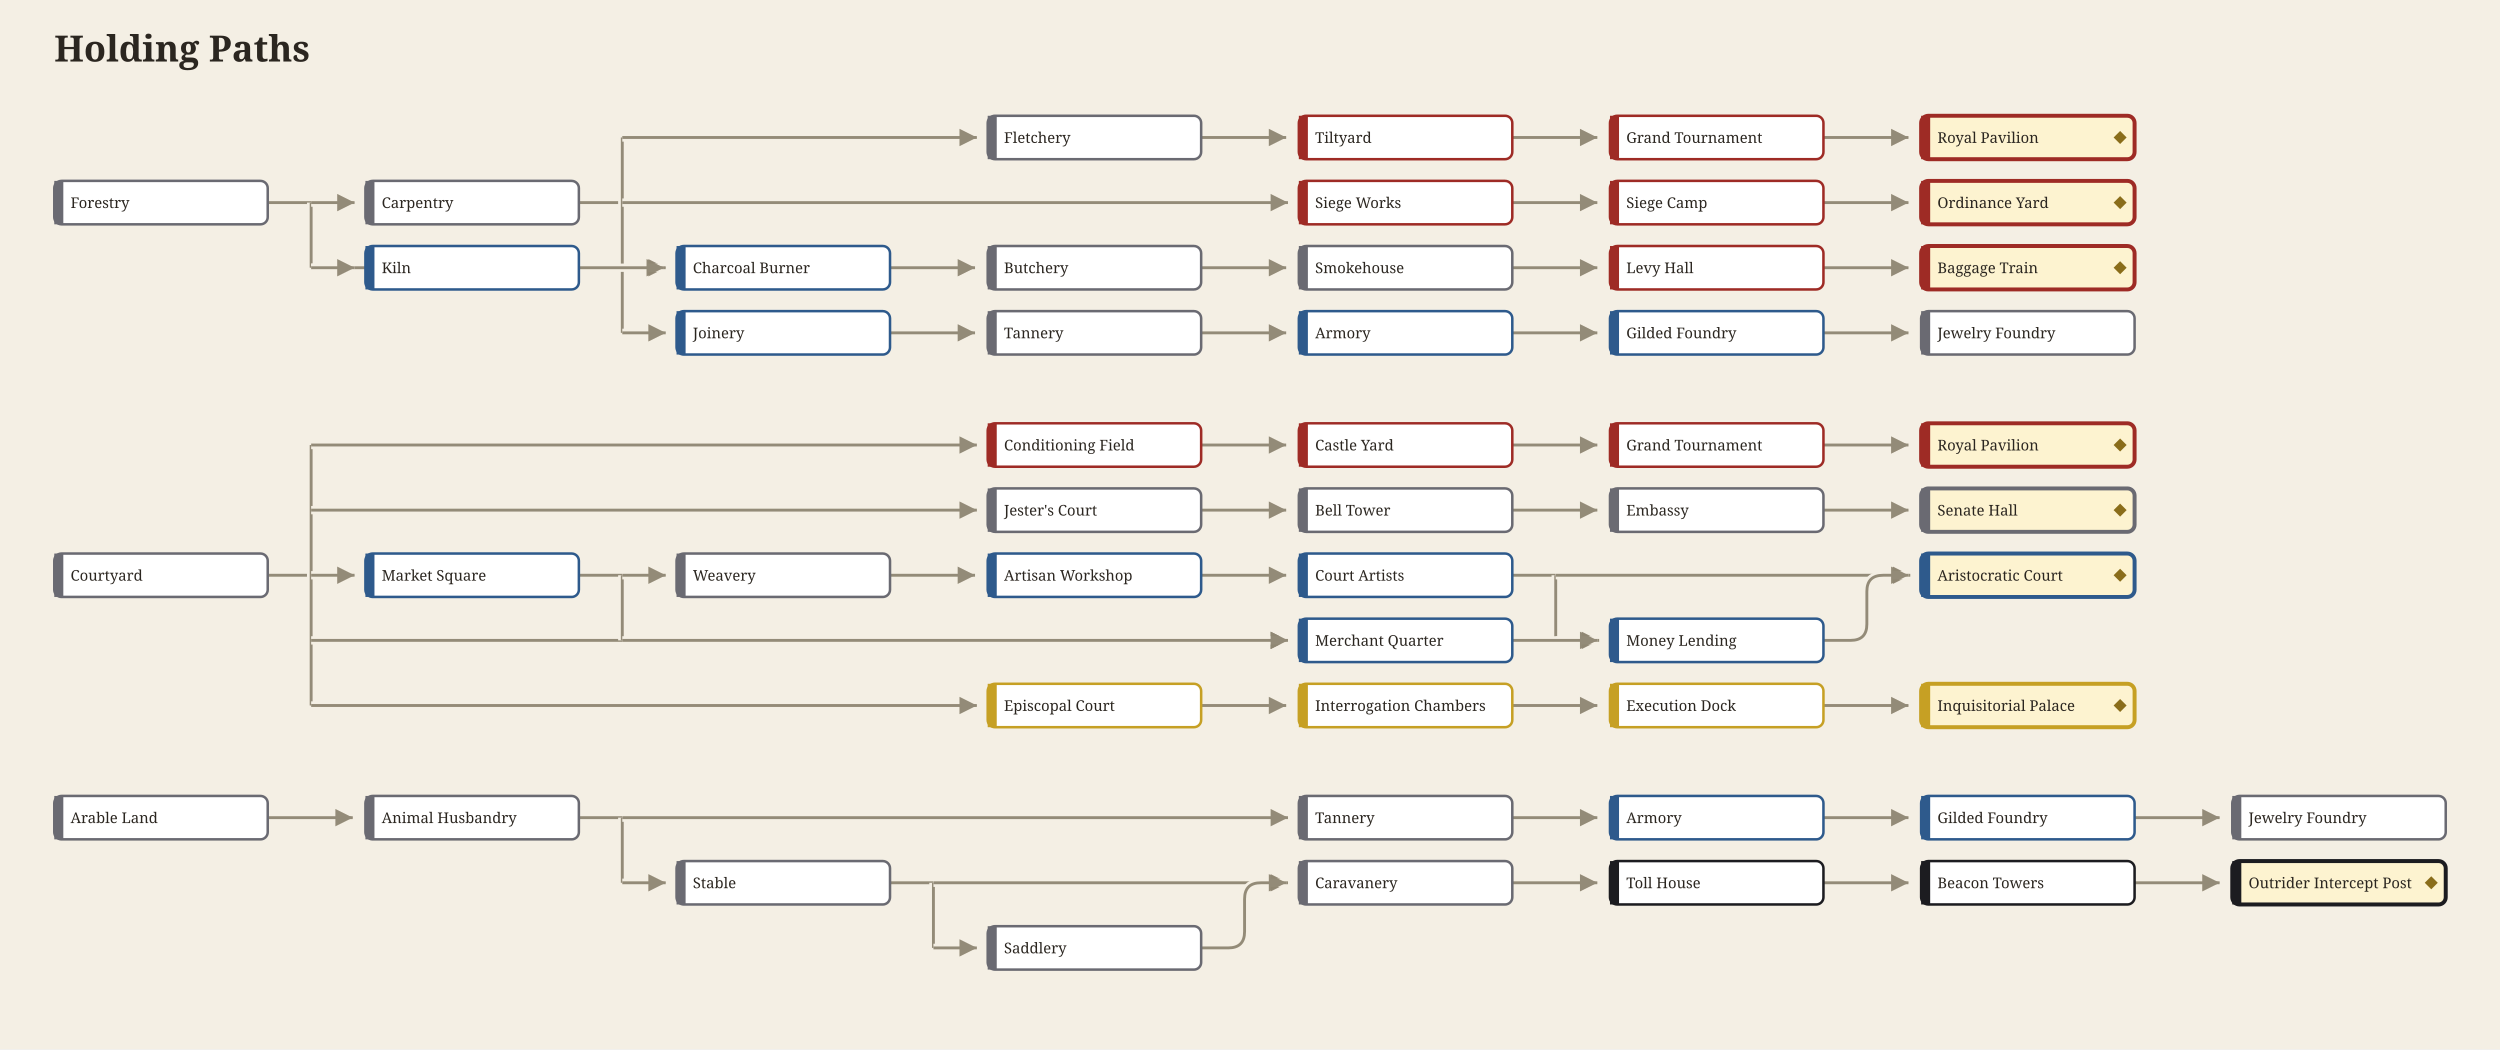
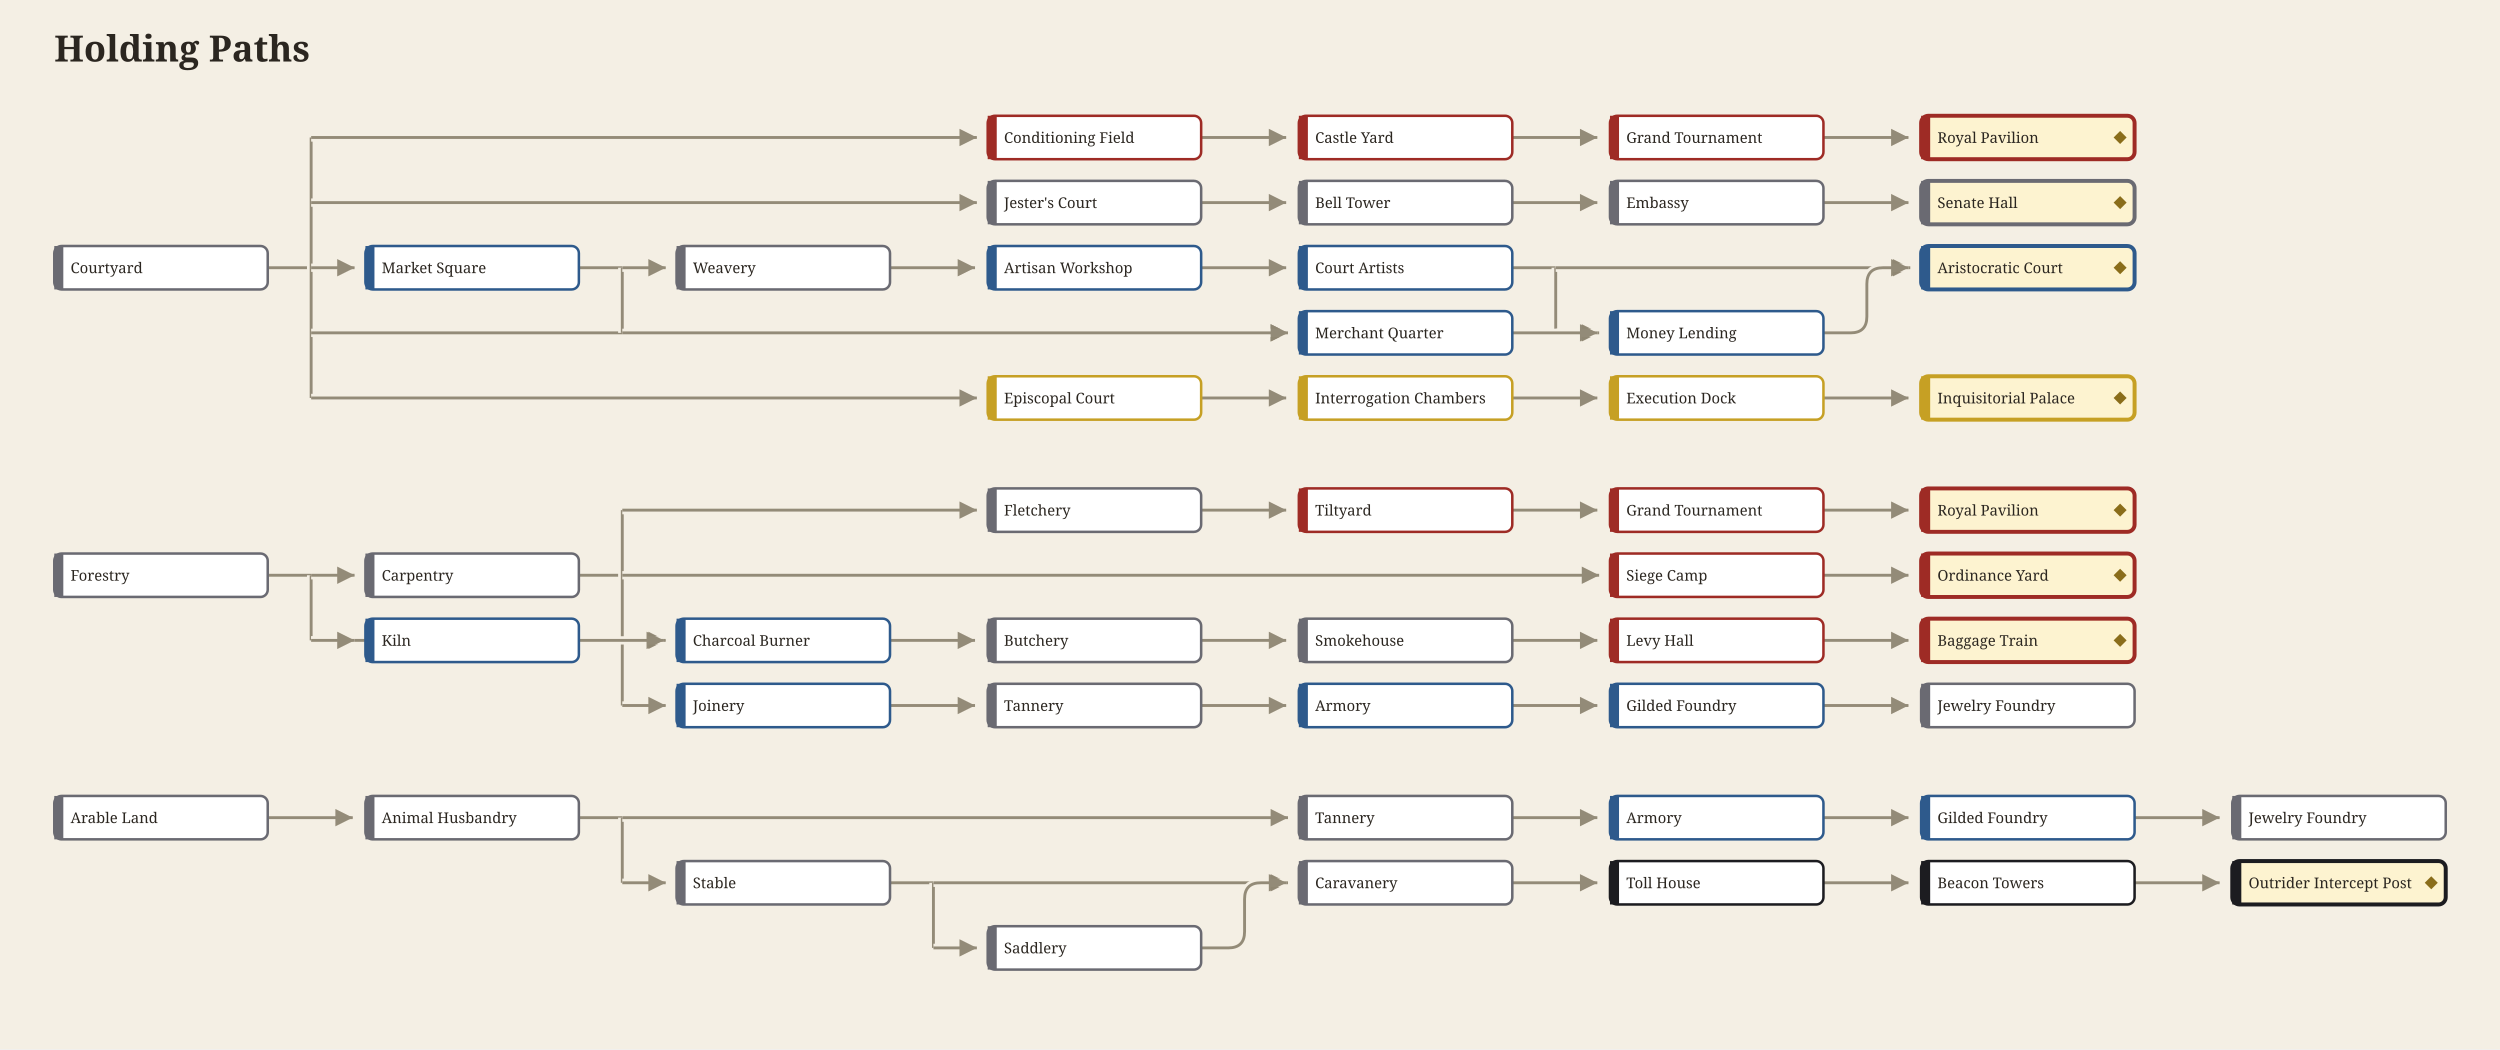
<svg xmlns="http://www.w3.org/2000/svg" width="1382" height="580" viewBox="0 0 1382 580" font-family="Georgia, serif">
  <rect width="1382" height="580" fill="#f4efe4" />
  <defs>
    <marker id="arw-2E5A8C" markerWidth="7" markerHeight="7" refX="6" refY="3" orient="auto">
      <path d="M0,0 L6,3 L0,6 Z" fill="#2E5A8C" />
    </marker>
    <marker id="arw-9E2B25" markerWidth="7" markerHeight="7" refX="6" refY="3" orient="auto">
      <path d="M0,0 L6,3 L0,6 Z" fill="#9E2B25" />
    </marker>
    <marker id="arw-1c9c8c" markerWidth="7" markerHeight="7" refX="6" refY="3" orient="auto">
      <path d="M0,0 L6,3 L0,6 Z" fill="#1c9c8c" />
    </marker>
    <marker id="arw-C6A024" markerWidth="7" markerHeight="7" refX="6" refY="3" orient="auto">
      <path d="M0,0 L6,3 L0,6 Z" fill="#C6A024" />
    </marker>
    <marker id="arw-6A3D8F" markerWidth="7" markerHeight="7" refX="6" refY="3" orient="auto">
      <path d="M0,0 L6,3 L0,6 Z" fill="#6A3D8F" />
    </marker>
    <marker id="arw-CC6A1A" markerWidth="7" markerHeight="7" refX="6" refY="3" orient="auto">
      <path d="M0,0 L6,3 L0,6 Z" fill="#CC6A1A" />
    </marker>
    <marker id="arw-3a7d3a" markerWidth="7" markerHeight="7" refX="6" refY="3" orient="auto">
      <path d="M0,0 L6,3 L0,6 Z" fill="#3a7d3a" />
    </marker>
    <marker id="arw-b5347a" markerWidth="7" markerHeight="7" refX="6" refY="3" orient="auto">
      <path d="M0,0 L6,3 L0,6 Z" fill="#b5347a" />
    </marker>
    <marker id="arw-2b6f9e" markerWidth="7" markerHeight="7" refX="6" refY="3" orient="auto">
      <path d="M0,0 L6,3 L0,6 Z" fill="#2b6f9e" />
    </marker>
    <marker id="arw-8a6d1a" markerWidth="7" markerHeight="7" refX="6" refY="3" orient="auto">
      <path d="M0,0 L6,3 L0,6 Z" fill="#8a6d1a" />
    </marker>
    <marker id="arw-5f5647" markerWidth="7" markerHeight="7" refX="6" refY="3" orient="auto">
      <path d="M0,0 L6,3 L0,6 Z" fill="#5f5647" />
    </marker>
    <marker id="arw-7a2ea0" markerWidth="7" markerHeight="7" refX="6" refY="3" orient="auto">
      <path d="M0,0 L6,3 L0,6 Z" fill="#7a2ea0" />
    </marker>
    <marker id="arw-0f8a7e" markerWidth="7" markerHeight="7" refX="6" refY="3" orient="auto">
      <path d="M0,0 L6,3 L0,6 Z" fill="#0f8a7e" />
    </marker>
    <marker id="arw-a83232" markerWidth="7" markerHeight="7" refX="6" refY="3" orient="auto">
      <path d="M0,0 L6,3 L0,6 Z" fill="#a83232" />
    </marker>
    <marker id="arw-8f8672" markerWidth="7" markerHeight="7" refX="6" refY="3" orient="auto">
      <path d="M0,0 L6,3 L0,6 Z" fill="#8f8672" />
    </marker>
  </defs>
  <text x="30" y="34" font-size="20" font-weight="bold" fill="#2b2620">Holding Paths</text>
-   <path d="M148,112 L172,112" fill="none" stroke="#f4efe4" stroke-width="4.6" opacity="1" />
-   <path d="M148,112 L172,112" fill="none" stroke="#8f8672" stroke-width="1.6" opacity="0.95" />
-   <path d="M172,112 L172,148" fill="none" stroke="#f4efe4" stroke-width="4.6" opacity="1" />
-   <path d="M172,112 L172,148" fill="none" stroke="#8f8672" stroke-width="1.6" opacity="0.95" />
-   <path d="M172,112 L196,112" fill="none" stroke="#f4efe4" stroke-width="4.6" opacity="1" />
-   <path d="M172,112 L196,112" fill="none" stroke="#8f8672" stroke-width="1.6" opacity="0.95" marker-end="url(#arw-8f8672)" />
-   <path d="M172,148 L368,148" fill="none" stroke="#f4efe4" stroke-width="4.6" opacity="1" />
-   <path d="M172,148 L368,148" fill="none" stroke="#8f8672" stroke-width="1.6" opacity="0.95" marker-end="url(#arw-8f8672)" />
+   <path d="M148,148 L172,148" fill="none" stroke="#f4efe4" stroke-width="4.6" opacity="1" />
+   <path d="M148,148 L172,148" fill="none" stroke="#8f8672" stroke-width="1.6" opacity="0.95" />
+   <path d="M172,76 L172,220" fill="none" stroke="#f4efe4" stroke-width="4.6" opacity="1" />
+   <path d="M172,76 L172,220" fill="none" stroke="#8f8672" stroke-width="1.6" opacity="0.95" />
  <path d="M172,148 L196,148" fill="none" stroke="#f4efe4" stroke-width="4.6" opacity="1" />
  <path d="M172,148 L196,148" fill="none" stroke="#8f8672" stroke-width="1.6" opacity="0.95" marker-end="url(#arw-8f8672)" />
-   <path d="M320,112 L344,112" fill="none" stroke="#f4efe4" stroke-width="4.6" opacity="1" />
-   <path d="M320,112 L344,112" fill="none" stroke="#8f8672" stroke-width="1.6" opacity="0.95" />
-   <path d="M344,76 L344,184" fill="none" stroke="#f4efe4" stroke-width="4.6" opacity="1" />
-   <path d="M344,76 L344,184" fill="none" stroke="#8f8672" stroke-width="1.6" opacity="0.95" />
-   <path d="M344,76 L540,76" fill="none" stroke="#f4efe4" stroke-width="4.6" opacity="1" />
-   <path d="M344,76 L540,76" fill="none" stroke="#8f8672" stroke-width="1.6" opacity="0.95" marker-end="url(#arw-8f8672)" />
-   <path d="M344,184 L368,184" fill="none" stroke="#f4efe4" stroke-width="4.6" opacity="1" />
-   <path d="M344,184 L368,184" fill="none" stroke="#8f8672" stroke-width="1.6" opacity="0.95" marker-end="url(#arw-8f8672)" />
-   <path d="M344,112 L712,112" fill="none" stroke="#f4efe4" stroke-width="4.6" opacity="1" />
-   <path d="M344,112 L712,112" fill="none" stroke="#8f8672" stroke-width="1.6" opacity="0.95" marker-end="url(#arw-8f8672)" />
-   <path d="M320,148 L367,148" fill="none" stroke="#f4efe4" stroke-width="4.6" opacity="1" />
-   <path d="M320,148 L367,148" fill="none" stroke="#8f8672" stroke-width="1.6" opacity="0.95" marker-end="url(#arw-8f8672)" />
+   <path d="M172,184 L712,184" fill="none" stroke="#f4efe4" stroke-width="4.6" opacity="1" />
+   <path d="M172,184 L712,184" fill="none" stroke="#8f8672" stroke-width="1.6" opacity="0.95" marker-end="url(#arw-8f8672)" />
+   <path d="M172,112 L540,112" fill="none" stroke="#f4efe4" stroke-width="4.6" opacity="1" />
+   <path d="M172,112 L540,112" fill="none" stroke="#8f8672" stroke-width="1.6" opacity="0.95" marker-end="url(#arw-8f8672)" />
+   <path d="M172,220 L540,220" fill="none" stroke="#f4efe4" stroke-width="4.6" opacity="1" />
+   <path d="M172,220 L540,220" fill="none" stroke="#8f8672" stroke-width="1.6" opacity="0.95" marker-end="url(#arw-8f8672)" />
+   <path d="M172,76 L540,76" fill="none" stroke="#f4efe4" stroke-width="4.6" opacity="1" />
+   <path d="M172,76 L540,76" fill="none" stroke="#8f8672" stroke-width="1.6" opacity="0.95" marker-end="url(#arw-8f8672)" />
+   <path d="M320,148 L344,148" fill="none" stroke="#f4efe4" stroke-width="4.6" opacity="1" />
+   <path d="M320,148 L344,148" fill="none" stroke="#8f8672" stroke-width="1.6" opacity="0.95" />
+   <path d="M344,148 L344,184" fill="none" stroke="#f4efe4" stroke-width="4.6" opacity="1" />
+   <path d="M344,148 L344,184" fill="none" stroke="#8f8672" stroke-width="1.6" opacity="0.95" />
+   <path d="M344,148 L368,148" fill="none" stroke="#f4efe4" stroke-width="4.6" opacity="1" />
+   <path d="M344,148 L368,148" fill="none" stroke="#8f8672" stroke-width="1.6" opacity="0.95" marker-end="url(#arw-8f8672)" />
+   <path d="M344,184 L712,184" fill="none" stroke="#f4efe4" stroke-width="4.6" opacity="1" />
+   <path d="M344,184 L712,184" fill="none" stroke="#8f8672" stroke-width="1.6" opacity="0.95" marker-end="url(#arw-8f8672)" />
  <path d="M492,148 L539,148" fill="none" stroke="#f4efe4" stroke-width="4.6" opacity="1" />
  <path d="M492,148 L539,148" fill="none" stroke="#8f8672" stroke-width="1.6" opacity="0.95" marker-end="url(#arw-8f8672)" />
-   <path d="M492,184 L539,184" fill="none" stroke="#f4efe4" stroke-width="4.6" opacity="1" />
-   <path d="M492,184 L539,184" fill="none" stroke="#8f8672" stroke-width="1.6" opacity="0.95" marker-end="url(#arw-8f8672)" />
  <path d="M664,148 L711,148" fill="none" stroke="#f4efe4" stroke-width="4.6" opacity="1" />
  <path d="M664,148 L711,148" fill="none" stroke="#8f8672" stroke-width="1.6" opacity="0.95" marker-end="url(#arw-8f8672)" />
-   <path d="M664,184 L711,184" fill="none" stroke="#f4efe4" stroke-width="4.6" opacity="1" />
-   <path d="M664,184 L711,184" fill="none" stroke="#8f8672" stroke-width="1.6" opacity="0.95" marker-end="url(#arw-8f8672)" />
+   <path d="M664,220 L711,220" fill="none" stroke="#f4efe4" stroke-width="4.6" opacity="1" />
+   <path d="M664,220 L711,220" fill="none" stroke="#8f8672" stroke-width="1.6" opacity="0.95" marker-end="url(#arw-8f8672)" />
  <path d="M664,76 L711,76" fill="none" stroke="#f4efe4" stroke-width="4.6" opacity="1" />
  <path d="M664,76 L711,76" fill="none" stroke="#8f8672" stroke-width="1.6" opacity="0.95" marker-end="url(#arw-8f8672)" />
+   <path d="M664,112 L711,112" fill="none" stroke="#f4efe4" stroke-width="4.6" opacity="1" />
+   <path d="M664,112 L711,112" fill="none" stroke="#8f8672" stroke-width="1.6" opacity="0.95" marker-end="url(#arw-8f8672)" />
+   <path d="M836,148 L860,148" fill="none" stroke="#f4efe4" stroke-width="4.6" opacity="1" />
+   <path d="M836,148 L860,148" fill="none" stroke="#8f8672" stroke-width="1.6" opacity="0.95" />
+   <path d="M860,148 L860,184" fill="none" stroke="#f4efe4" stroke-width="4.6" opacity="1" />
+   <path d="M860,148 L860,184" fill="none" stroke="#8f8672" stroke-width="1.6" opacity="0.95" />
+   <path d="M860,184 L884,184" fill="none" stroke="#f4efe4" stroke-width="4.6" opacity="1" />
+   <path d="M860,184 L884,184" fill="none" stroke="#8f8672" stroke-width="1.6" opacity="0.95" marker-end="url(#arw-8f8672)" />
+   <path d="M860,148 L1056,148" fill="none" stroke="#f4efe4" stroke-width="4.6" opacity="1" />
+   <path d="M860,148 L1056,148" fill="none" stroke="#8f8672" stroke-width="1.6" opacity="0.95" marker-end="url(#arw-8f8672)" />
+   <path d="M836,184 L883,184" fill="none" stroke="#f4efe4" stroke-width="4.6" opacity="1" />
+   <path d="M836,184 L883,184" fill="none" stroke="#8f8672" stroke-width="1.6" opacity="0.95" marker-end="url(#arw-8f8672)" />
+   <path d="M836,220 L883,220" fill="none" stroke="#f4efe4" stroke-width="4.6" opacity="1" />
+   <path d="M836,220 L883,220" fill="none" stroke="#8f8672" stroke-width="1.6" opacity="0.95" marker-end="url(#arw-8f8672)" />
+   <path d="M836,76 L883,76" fill="none" stroke="#f4efe4" stroke-width="4.6" opacity="1" />
+   <path d="M836,76 L883,76" fill="none" stroke="#8f8672" stroke-width="1.6" opacity="0.95" marker-end="url(#arw-8f8672)" />
  <path d="M836,112 L883,112" fill="none" stroke="#f4efe4" stroke-width="4.6" opacity="1" />
  <path d="M836,112 L883,112" fill="none" stroke="#8f8672" stroke-width="1.6" opacity="0.95" marker-end="url(#arw-8f8672)" />
-   <path d="M836,148 L883,148" fill="none" stroke="#f4efe4" stroke-width="4.6" opacity="1" />
-   <path d="M836,148 L883,148" fill="none" stroke="#8f8672" stroke-width="1.6" opacity="0.95" marker-end="url(#arw-8f8672)" />
-   <path d="M836,184 L883,184" fill="none" stroke="#f4efe4" stroke-width="4.6" opacity="1" />
-   <path d="M836,184 L883,184" fill="none" stroke="#8f8672" stroke-width="1.6" opacity="0.95" marker-end="url(#arw-8f8672)" />
-   <path d="M836,76 L883,76" fill="none" stroke="#f4efe4" stroke-width="4.6" opacity="1" />
-   <path d="M836,76 L883,76" fill="none" stroke="#8f8672" stroke-width="1.6" opacity="0.95" marker-end="url(#arw-8f8672)" />
+   <path d="M1008,184 L1023,184 Q1032,184 1032,175 L1032,157 Q1032,148 1041,148 L1055,148" fill="none" stroke="#f4efe4" stroke-width="4.6" opacity="1" />
+   <path d="M1008,184 L1023,184 Q1032,184 1032,175 L1032,157 Q1032,148 1041,148 L1055,148" fill="none" stroke="#8f8672" stroke-width="1.6" opacity="0.95" marker-end="url(#arw-8f8672)" />
+   <path d="M1008,220 L1055,220" fill="none" stroke="#f4efe4" stroke-width="4.6" opacity="1" />
+   <path d="M1008,220 L1055,220" fill="none" stroke="#8f8672" stroke-width="1.6" opacity="0.95" marker-end="url(#arw-8f8672)" />
+   <path d="M1008,76 L1055,76" fill="none" stroke="#f4efe4" stroke-width="4.6" opacity="1" />
+   <path d="M1008,76 L1055,76" fill="none" stroke="#8f8672" stroke-width="1.6" opacity="0.95" marker-end="url(#arw-8f8672)" />
  <path d="M1008,112 L1055,112" fill="none" stroke="#f4efe4" stroke-width="4.6" opacity="1" />
  <path d="M1008,112 L1055,112" fill="none" stroke="#8f8672" stroke-width="1.6" opacity="0.95" marker-end="url(#arw-8f8672)" />
-   <path d="M1008,148 L1055,148" fill="none" stroke="#f4efe4" stroke-width="4.6" opacity="1" />
-   <path d="M1008,148 L1055,148" fill="none" stroke="#8f8672" stroke-width="1.6" opacity="0.95" marker-end="url(#arw-8f8672)" />
-   <path d="M1008,184 L1055,184" fill="none" stroke="#f4efe4" stroke-width="4.6" opacity="1" />
-   <path d="M1008,184 L1055,184" fill="none" stroke="#8f8672" stroke-width="1.6" opacity="0.95" marker-end="url(#arw-8f8672)" />
-   <path d="M1008,76 L1055,76" fill="none" stroke="#f4efe4" stroke-width="4.6" opacity="1" />
-   <path d="M1008,76 L1055,76" fill="none" stroke="#8f8672" stroke-width="1.6" opacity="0.95" marker-end="url(#arw-8f8672)" />
-   <rect x="30" y="100" width="118" height="24" rx="4" fill="#ffffff" stroke="#6a6a72" stroke-width="1.4" />
-   <rect x="30" y="100" width="5" height="24" fill="#6a6a72" />
-   <text x="39" y="115" font-size="8.2" fill="#2b2620">Forestry</text>
-   <rect x="202" y="100" width="118" height="24" rx="4" fill="#ffffff" stroke="#6a6a72" stroke-width="1.4" />
-   <rect x="202" y="100" width="5" height="24" fill="#6a6a72" />
-   <text x="211" y="115" font-size="8.2" fill="#2b2620">Carpentry</text>
+   <rect x="30" y="136" width="118" height="24" rx="4" fill="#ffffff" stroke="#6a6a72" stroke-width="1.4" />
+   <rect x="30" y="136" width="5" height="24" fill="#6a6a72" />
+   <text x="39" y="151" font-size="8.2" fill="#2b2620">Courtyard</text>
  <rect x="202" y="136" width="118" height="24" rx="4" fill="#ffffff" stroke="#2E5A8C" stroke-width="1.4" />
  <rect x="202" y="136" width="5" height="24" fill="#2E5A8C" />
-   <text x="211" y="151" font-size="8.2" fill="#2b2620">Kiln</text>
-   <rect x="374" y="136" width="118" height="24" rx="4" fill="#ffffff" stroke="#2E5A8C" stroke-width="1.4" />
-   <rect x="374" y="136" width="5" height="24" fill="#2E5A8C" />
-   <text x="383" y="151" font-size="8.2" fill="#2b2620">Charcoal Burner</text>
-   <rect x="374" y="172" width="118" height="24" rx="4" fill="#ffffff" stroke="#2E5A8C" stroke-width="1.4" />
-   <rect x="374" y="172" width="5" height="24" fill="#2E5A8C" />
-   <text x="383" y="187" font-size="8.2" fill="#2b2620">Joinery</text>
-   <rect x="546" y="136" width="118" height="24" rx="4" fill="#ffffff" stroke="#6a6a72" stroke-width="1.4" />
-   <rect x="546" y="136" width="5" height="24" fill="#6a6a72" />
-   <text x="555" y="151" font-size="8.2" fill="#2b2620">Butchery</text>
-   <rect x="546" y="172" width="118" height="24" rx="4" fill="#ffffff" stroke="#6a6a72" stroke-width="1.4" />
-   <rect x="546" y="172" width="5" height="24" fill="#6a6a72" />
-   <text x="555" y="187" font-size="8.2" fill="#2b2620">Tannery</text>
-   <rect x="546" y="64" width="118" height="24" rx="4" fill="#ffffff" stroke="#6a6a72" stroke-width="1.4" />
-   <rect x="546" y="64" width="5" height="24" fill="#6a6a72" />
-   <text x="555" y="79" font-size="8.2" fill="#2b2620">Fletchery</text>
-   <rect x="718" y="100" width="118" height="24" rx="4" fill="#ffffff" stroke="#9E2B25" stroke-width="1.4" />
-   <rect x="718" y="100" width="5" height="24" fill="#9E2B25" />
-   <text x="727" y="115" font-size="8.2" fill="#2b2620">Siege Works</text>
-   <rect x="718" y="136" width="118" height="24" rx="4" fill="#ffffff" stroke="#6a6a72" stroke-width="1.4" />
-   <rect x="718" y="136" width="5" height="24" fill="#6a6a72" />
-   <text x="727" y="151" font-size="8.2" fill="#2b2620">Smokehouse</text>
+   <text x="211" y="151" font-size="8.2" fill="#2b2620">Market Square</text>
+   <rect x="374" y="136" width="118" height="24" rx="4" fill="#ffffff" stroke="#6a6a72" stroke-width="1.4" />
+   <rect x="374" y="136" width="5" height="24" fill="#6a6a72" />
+   <text x="383" y="151" font-size="8.2" fill="#2b2620">Weavery</text>
+   <rect x="546" y="136" width="118" height="24" rx="4" fill="#ffffff" stroke="#2E5A8C" stroke-width="1.4" />
+   <rect x="546" y="136" width="5" height="24" fill="#2E5A8C" />
+   <text x="555" y="151" font-size="8.2" fill="#2b2620">Artisan Workshop</text>
+   <rect x="546" y="208" width="118" height="24" rx="4" fill="#ffffff" stroke="#C6A024" stroke-width="1.4" />
+   <rect x="546" y="208" width="5" height="24" fill="#C6A024" />
+   <text x="555" y="223" font-size="8.2" fill="#2b2620">Episcopal Court</text>
+   <rect x="546" y="64" width="118" height="24" rx="4" fill="#ffffff" stroke="#9E2B25" stroke-width="1.4" />
+   <rect x="546" y="64" width="5" height="24" fill="#9E2B25" />
+   <text x="555" y="79" font-size="8.2" fill="#2b2620">Conditioning Field</text>
+   <rect x="546" y="100" width="118" height="24" rx="4" fill="#ffffff" stroke="#6a6a72" stroke-width="1.4" />
+   <rect x="546" y="100" width="5" height="24" fill="#6a6a72" />
+   <text x="555" y="115" font-size="8.2" fill="#2b2620">Jester's Court</text>
+   <rect x="718" y="136" width="118" height="24" rx="4" fill="#ffffff" stroke="#2E5A8C" stroke-width="1.4" />
+   <rect x="718" y="136" width="5" height="24" fill="#2E5A8C" />
+   <text x="727" y="151" font-size="8.2" fill="#2b2620">Court Artists</text>
  <rect x="718" y="172" width="118" height="24" rx="4" fill="#ffffff" stroke="#2E5A8C" stroke-width="1.4" />
  <rect x="718" y="172" width="5" height="24" fill="#2E5A8C" />
-   <text x="727" y="187" font-size="8.2" fill="#2b2620">Armory</text>
+   <text x="727" y="187" font-size="8.2" fill="#2b2620">Merchant Quarter</text>
+   <rect x="718" y="208" width="118" height="24" rx="4" fill="#ffffff" stroke="#C6A024" stroke-width="1.4" />
+   <rect x="718" y="208" width="5" height="24" fill="#C6A024" />
+   <text x="727" y="223" font-size="8.2" fill="#2b2620">Interrogation Chambers</text>
  <rect x="718" y="64" width="118" height="24" rx="4" fill="#ffffff" stroke="#9E2B25" stroke-width="1.4" />
  <rect x="718" y="64" width="5" height="24" fill="#9E2B25" />
-   <text x="727" y="79" font-size="8.2" fill="#2b2620">Tiltyard</text>
-   <rect x="890" y="100" width="118" height="24" rx="4" fill="#ffffff" stroke="#9E2B25" stroke-width="1.4" />
-   <rect x="890" y="100" width="5" height="24" fill="#9E2B25" />
-   <text x="899" y="115" font-size="8.2" fill="#2b2620">Siege Camp</text>
-   <rect x="890" y="136" width="118" height="24" rx="4" fill="#ffffff" stroke="#9E2B25" stroke-width="1.4" />
-   <rect x="890" y="136" width="5" height="24" fill="#9E2B25" />
-   <text x="899" y="151" font-size="8.2" fill="#2b2620">Levy Hall</text>
+   <text x="727" y="79" font-size="8.2" fill="#2b2620">Castle Yard</text>
+   <rect x="718" y="100" width="118" height="24" rx="4" fill="#ffffff" stroke="#6a6a72" stroke-width="1.4" />
+   <rect x="718" y="100" width="5" height="24" fill="#6a6a72" />
+   <text x="727" y="115" font-size="8.2" fill="#2b2620">Bell Tower</text>
  <rect x="890" y="172" width="118" height="24" rx="4" fill="#ffffff" stroke="#2E5A8C" stroke-width="1.4" />
  <rect x="890" y="172" width="5" height="24" fill="#2E5A8C" />
-   <text x="899" y="187" font-size="8.2" fill="#2b2620">Gilded Foundry</text>
+   <text x="899" y="187" font-size="8.2" fill="#2b2620">Money Lending</text>
+   <rect x="890" y="208" width="118" height="24" rx="4" fill="#ffffff" stroke="#C6A024" stroke-width="1.4" />
+   <rect x="890" y="208" width="5" height="24" fill="#C6A024" />
+   <text x="899" y="223" font-size="8.2" fill="#2b2620">Execution Dock</text>
  <rect x="890" y="64" width="118" height="24" rx="4" fill="#ffffff" stroke="#9E2B25" stroke-width="1.4" />
  <rect x="890" y="64" width="5" height="24" fill="#9E2B25" />
  <text x="899" y="79" font-size="8.2" fill="#2b2620">Grand Tournament</text>
-   <rect x="1062" y="100" width="118" height="24" rx="4" fill="#fdf3d0" stroke="#9E2B25" stroke-width="2.2" />
-   <rect x="1062" y="100" width="5" height="24" fill="#9E2B25" />
-   <text x="1071" y="115" font-size="8.2" fill="#2b2620">Ordinance Yard</text>
-   <polygon points="1172.0,108.4 1175.6,112.0 1172.0,115.6 1168.4,112.0" fill="#8a6d1a" />
-   <rect x="1062" y="136" width="118" height="24" rx="4" fill="#fdf3d0" stroke="#9E2B25" stroke-width="2.2" />
-   <rect x="1062" y="136" width="5" height="24" fill="#9E2B25" />
-   <text x="1071" y="151" font-size="8.2" fill="#2b2620">Baggage Train</text>
+   <rect x="890" y="100" width="118" height="24" rx="4" fill="#ffffff" stroke="#6a6a72" stroke-width="1.4" />
+   <rect x="890" y="100" width="5" height="24" fill="#6a6a72" />
+   <text x="899" y="115" font-size="8.2" fill="#2b2620">Embassy</text>
+   <rect x="1062" y="136" width="118" height="24" rx="4" fill="#fdf3d0" stroke="#2E5A8C" stroke-width="2.2" />
+   <rect x="1062" y="136" width="5" height="24" fill="#2E5A8C" />
+   <text x="1071" y="151" font-size="8.2" fill="#2b2620">Aristocratic Court</text>
  <polygon points="1172.0,144.4 1175.6,148.0 1172.0,151.6 1168.4,148.0" fill="#8a6d1a" />
-   <rect x="1062" y="172" width="118" height="24" rx="4" fill="#ffffff" stroke="#6a6a72" stroke-width="1.4" />
-   <rect x="1062" y="172" width="5" height="24" fill="#6a6a72" />
-   <text x="1071" y="187" font-size="8.2" fill="#2b2620">Jewelry Foundry</text>
+   <rect x="1062" y="208" width="118" height="24" rx="4" fill="#fdf3d0" stroke="#C6A024" stroke-width="2.2" />
+   <rect x="1062" y="208" width="5" height="24" fill="#C6A024" />
+   <text x="1071" y="223" font-size="8.2" fill="#2b2620">Inquisitorial Palace</text>
+   <polygon points="1172.0,216.4 1175.6,220.0 1172.0,223.6 1168.4,220.0" fill="#8a6d1a" />
  <rect x="1062" y="64" width="118" height="24" rx="4" fill="#fdf3d0" stroke="#9E2B25" stroke-width="2.2" />
  <rect x="1062" y="64" width="5" height="24" fill="#9E2B25" />
  <text x="1071" y="79" font-size="8.2" fill="#2b2620">Royal Pavilion</text>
  <polygon points="1172.0,72.4 1175.6,76.0 1172.0,79.6 1168.4,76.0" fill="#8a6d1a" />
+   <rect x="1062" y="100" width="118" height="24" rx="4" fill="#fdf3d0" stroke="#6a6a72" stroke-width="2.2" />
+   <rect x="1062" y="100" width="5" height="24" fill="#6a6a72" />
+   <text x="1071" y="115" font-size="8.2" fill="#2b2620">Senate Hall</text>
+   <polygon points="1172.0,108.4 1175.6,112.0 1172.0,115.6 1168.4,112.0" fill="#8a6d1a" />
  <path d="M148,318 L172,318" fill="none" stroke="#f4efe4" stroke-width="4.6" opacity="1" />
  <path d="M148,318 L172,318" fill="none" stroke="#8f8672" stroke-width="1.6" opacity="0.95" />
-   <path d="M172,246 L172,390" fill="none" stroke="#f4efe4" stroke-width="4.6" opacity="1" />
-   <path d="M172,246 L172,390" fill="none" stroke="#8f8672" stroke-width="1.6" opacity="0.95" />
+   <path d="M172,318 L172,354" fill="none" stroke="#f4efe4" stroke-width="4.6" opacity="1" />
+   <path d="M172,318 L172,354" fill="none" stroke="#8f8672" stroke-width="1.6" opacity="0.95" />
  <path d="M172,318 L196,318" fill="none" stroke="#f4efe4" stroke-width="4.6" opacity="1" />
  <path d="M172,318 L196,318" fill="none" stroke="#8f8672" stroke-width="1.6" opacity="0.95" marker-end="url(#arw-8f8672)" />
-   <path d="M172,354 L712,354" fill="none" stroke="#f4efe4" stroke-width="4.6" opacity="1" />
-   <path d="M172,354 L712,354" fill="none" stroke="#8f8672" stroke-width="1.6" opacity="0.95" marker-end="url(#arw-8f8672)" />
-   <path d="M172,282 L540,282" fill="none" stroke="#f4efe4" stroke-width="4.6" opacity="1" />
-   <path d="M172,282 L540,282" fill="none" stroke="#8f8672" stroke-width="1.6" opacity="0.95" marker-end="url(#arw-8f8672)" />
-   <path d="M172,390 L540,390" fill="none" stroke="#f4efe4" stroke-width="4.6" opacity="1" />
-   <path d="M172,390 L540,390" fill="none" stroke="#8f8672" stroke-width="1.6" opacity="0.95" marker-end="url(#arw-8f8672)" />
-   <path d="M172,246 L540,246" fill="none" stroke="#f4efe4" stroke-width="4.6" opacity="1" />
-   <path d="M172,246 L540,246" fill="none" stroke="#8f8672" stroke-width="1.6" opacity="0.95" marker-end="url(#arw-8f8672)" />
+   <path d="M172,354 L368,354" fill="none" stroke="#f4efe4" stroke-width="4.6" opacity="1" />
+   <path d="M172,354 L368,354" fill="none" stroke="#8f8672" stroke-width="1.6" opacity="0.95" marker-end="url(#arw-8f8672)" />
+   <path d="M172,354 L196,354" fill="none" stroke="#f4efe4" stroke-width="4.6" opacity="1" />
+   <path d="M172,354 L196,354" fill="none" stroke="#8f8672" stroke-width="1.6" opacity="0.95" marker-end="url(#arw-8f8672)" />
  <path d="M320,318 L344,318" fill="none" stroke="#f4efe4" stroke-width="4.6" opacity="1" />
  <path d="M320,318 L344,318" fill="none" stroke="#8f8672" stroke-width="1.6" opacity="0.95" />
-   <path d="M344,318 L344,354" fill="none" stroke="#f4efe4" stroke-width="4.6" opacity="1" />
-   <path d="M344,318 L344,354" fill="none" stroke="#8f8672" stroke-width="1.6" opacity="0.95" />
-   <path d="M344,318 L368,318" fill="none" stroke="#f4efe4" stroke-width="4.6" opacity="1" />
-   <path d="M344,318 L368,318" fill="none" stroke="#8f8672" stroke-width="1.6" opacity="0.95" marker-end="url(#arw-8f8672)" />
-   <path d="M344,354 L712,354" fill="none" stroke="#f4efe4" stroke-width="4.6" opacity="1" />
-   <path d="M344,354 L712,354" fill="none" stroke="#8f8672" stroke-width="1.6" opacity="0.95" marker-end="url(#arw-8f8672)" />
-   <path d="M492,318 L539,318" fill="none" stroke="#f4efe4" stroke-width="4.6" opacity="1" />
-   <path d="M492,318 L539,318" fill="none" stroke="#8f8672" stroke-width="1.6" opacity="0.95" marker-end="url(#arw-8f8672)" />
-   <path d="M664,318 L711,318" fill="none" stroke="#f4efe4" stroke-width="4.6" opacity="1" />
-   <path d="M664,318 L711,318" fill="none" stroke="#8f8672" stroke-width="1.6" opacity="0.95" marker-end="url(#arw-8f8672)" />
+   <path d="M344,282 L344,390" fill="none" stroke="#f4efe4" stroke-width="4.6" opacity="1" />
+   <path d="M344,282 L344,390" fill="none" stroke="#8f8672" stroke-width="1.6" opacity="0.95" />
+   <path d="M344,282 L540,282" fill="none" stroke="#f4efe4" stroke-width="4.6" opacity="1" />
+   <path d="M344,282 L540,282" fill="none" stroke="#8f8672" stroke-width="1.6" opacity="0.95" marker-end="url(#arw-8f8672)" />
+   <path d="M344,390 L368,390" fill="none" stroke="#f4efe4" stroke-width="4.6" opacity="1" />
+   <path d="M344,390 L368,390" fill="none" stroke="#8f8672" stroke-width="1.6" opacity="0.95" marker-end="url(#arw-8f8672)" />
+   <path d="M344,318 L884,318" fill="none" stroke="#f4efe4" stroke-width="4.6" opacity="1" />
+   <path d="M344,318 L884,318" fill="none" stroke="#8f8672" stroke-width="1.6" opacity="0.95" marker-end="url(#arw-8f8672)" />
+   <path d="M320,354 L367,354" fill="none" stroke="#f4efe4" stroke-width="4.6" opacity="1" />
+   <path d="M320,354 L367,354" fill="none" stroke="#8f8672" stroke-width="1.6" opacity="0.95" marker-end="url(#arw-8f8672)" />
+   <path d="M492,354 L539,354" fill="none" stroke="#f4efe4" stroke-width="4.6" opacity="1" />
+   <path d="M492,354 L539,354" fill="none" stroke="#8f8672" stroke-width="1.6" opacity="0.95" marker-end="url(#arw-8f8672)" />
+   <path d="M492,390 L539,390" fill="none" stroke="#f4efe4" stroke-width="4.6" opacity="1" />
+   <path d="M492,390 L539,390" fill="none" stroke="#8f8672" stroke-width="1.6" opacity="0.95" marker-end="url(#arw-8f8672)" />
+   <path d="M664,354 L711,354" fill="none" stroke="#f4efe4" stroke-width="4.6" opacity="1" />
+   <path d="M664,354 L711,354" fill="none" stroke="#8f8672" stroke-width="1.6" opacity="0.95" marker-end="url(#arw-8f8672)" />
  <path d="M664,390 L711,390" fill="none" stroke="#f4efe4" stroke-width="4.6" opacity="1" />
  <path d="M664,390 L711,390" fill="none" stroke="#8f8672" stroke-width="1.6" opacity="0.95" marker-end="url(#arw-8f8672)" />
-   <path d="M664,246 L711,246" fill="none" stroke="#f4efe4" stroke-width="4.6" opacity="1" />
-   <path d="M664,246 L711,246" fill="none" stroke="#8f8672" stroke-width="1.6" opacity="0.95" marker-end="url(#arw-8f8672)" />
  <path d="M664,282 L711,282" fill="none" stroke="#f4efe4" stroke-width="4.6" opacity="1" />
  <path d="M664,282 L711,282" fill="none" stroke="#8f8672" stroke-width="1.6" opacity="0.95" marker-end="url(#arw-8f8672)" />
-   <path d="M836,318 L860,318" fill="none" stroke="#f4efe4" stroke-width="4.6" opacity="1" />
-   <path d="M836,318 L860,318" fill="none" stroke="#8f8672" stroke-width="1.6" opacity="0.95" />
-   <path d="M860,318 L860,354" fill="none" stroke="#f4efe4" stroke-width="4.6" opacity="1" />
-   <path d="M860,318 L860,354" fill="none" stroke="#8f8672" stroke-width="1.6" opacity="0.95" />
-   <path d="M860,354 L884,354" fill="none" stroke="#f4efe4" stroke-width="4.6" opacity="1" />
-   <path d="M860,354 L884,354" fill="none" stroke="#8f8672" stroke-width="1.6" opacity="0.95" marker-end="url(#arw-8f8672)" />
-   <path d="M860,318 L1056,318" fill="none" stroke="#f4efe4" stroke-width="4.6" opacity="1" />
-   <path d="M860,318 L1056,318" fill="none" stroke="#8f8672" stroke-width="1.6" opacity="0.95" marker-end="url(#arw-8f8672)" />
  <path d="M836,354 L883,354" fill="none" stroke="#f4efe4" stroke-width="4.6" opacity="1" />
  <path d="M836,354 L883,354" fill="none" stroke="#8f8672" stroke-width="1.6" opacity="0.95" marker-end="url(#arw-8f8672)" />
  <path d="M836,390 L883,390" fill="none" stroke="#f4efe4" stroke-width="4.6" opacity="1" />
  <path d="M836,390 L883,390" fill="none" stroke="#8f8672" stroke-width="1.6" opacity="0.95" marker-end="url(#arw-8f8672)" />
-   <path d="M836,246 L883,246" fill="none" stroke="#f4efe4" stroke-width="4.6" opacity="1" />
-   <path d="M836,246 L883,246" fill="none" stroke="#8f8672" stroke-width="1.6" opacity="0.95" marker-end="url(#arw-8f8672)" />
  <path d="M836,282 L883,282" fill="none" stroke="#f4efe4" stroke-width="4.6" opacity="1" />
  <path d="M836,282 L883,282" fill="none" stroke="#8f8672" stroke-width="1.6" opacity="0.95" marker-end="url(#arw-8f8672)" />
-   <path d="M1008,354 L1023,354 Q1032,354 1032,345 L1032,327 Q1032,318 1041,318 L1055,318" fill="none" stroke="#f4efe4" stroke-width="4.6" opacity="1" />
-   <path d="M1008,354 L1023,354 Q1032,354 1032,345 L1032,327 Q1032,318 1041,318 L1055,318" fill="none" stroke="#8f8672" stroke-width="1.6" opacity="0.95" marker-end="url(#arw-8f8672)" />
+   <path d="M1008,318 L1055,318" fill="none" stroke="#f4efe4" stroke-width="4.6" opacity="1" />
+   <path d="M1008,318 L1055,318" fill="none" stroke="#8f8672" stroke-width="1.6" opacity="0.95" marker-end="url(#arw-8f8672)" />
+   <path d="M1008,354 L1055,354" fill="none" stroke="#f4efe4" stroke-width="4.6" opacity="1" />
+   <path d="M1008,354 L1055,354" fill="none" stroke="#8f8672" stroke-width="1.6" opacity="0.95" marker-end="url(#arw-8f8672)" />
  <path d="M1008,390 L1055,390" fill="none" stroke="#f4efe4" stroke-width="4.6" opacity="1" />
  <path d="M1008,390 L1055,390" fill="none" stroke="#8f8672" stroke-width="1.6" opacity="0.95" marker-end="url(#arw-8f8672)" />
-   <path d="M1008,246 L1055,246" fill="none" stroke="#f4efe4" stroke-width="4.6" opacity="1" />
-   <path d="M1008,246 L1055,246" fill="none" stroke="#8f8672" stroke-width="1.6" opacity="0.95" marker-end="url(#arw-8f8672)" />
  <path d="M1008,282 L1055,282" fill="none" stroke="#f4efe4" stroke-width="4.6" opacity="1" />
  <path d="M1008,282 L1055,282" fill="none" stroke="#8f8672" stroke-width="1.6" opacity="0.95" marker-end="url(#arw-8f8672)" />
  <rect x="30" y="306" width="118" height="24" rx="4" fill="#ffffff" stroke="#6a6a72" stroke-width="1.4" />
  <rect x="30" y="306" width="5" height="24" fill="#6a6a72" />
-   <text x="39" y="321" font-size="8.2" fill="#2b2620">Courtyard</text>
-   <rect x="202" y="306" width="118" height="24" rx="4" fill="#ffffff" stroke="#2E5A8C" stroke-width="1.4" />
-   <rect x="202" y="306" width="5" height="24" fill="#2E5A8C" />
-   <text x="211" y="321" font-size="8.2" fill="#2b2620">Market Square</text>
-   <rect x="374" y="306" width="118" height="24" rx="4" fill="#ffffff" stroke="#6a6a72" stroke-width="1.4" />
-   <rect x="374" y="306" width="5" height="24" fill="#6a6a72" />
-   <text x="383" y="321" font-size="8.2" fill="#2b2620">Weavery</text>
-   <rect x="546" y="306" width="118" height="24" rx="4" fill="#ffffff" stroke="#2E5A8C" stroke-width="1.4" />
-   <rect x="546" y="306" width="5" height="24" fill="#2E5A8C" />
-   <text x="555" y="321" font-size="8.2" fill="#2b2620">Artisan Workshop</text>
-   <rect x="546" y="378" width="118" height="24" rx="4" fill="#ffffff" stroke="#C6A024" stroke-width="1.4" />
-   <rect x="546" y="378" width="5" height="24" fill="#C6A024" />
-   <text x="555" y="393" font-size="8.2" fill="#2b2620">Episcopal Court</text>
-   <rect x="546" y="234" width="118" height="24" rx="4" fill="#ffffff" stroke="#9E2B25" stroke-width="1.4" />
-   <rect x="546" y="234" width="5" height="24" fill="#9E2B25" />
-   <text x="555" y="249" font-size="8.2" fill="#2b2620">Conditioning Field</text>
+   <text x="39" y="321" font-size="8.2" fill="#2b2620">Forestry</text>
+   <rect x="202" y="306" width="118" height="24" rx="4" fill="#ffffff" stroke="#6a6a72" stroke-width="1.4" />
+   <rect x="202" y="306" width="5" height="24" fill="#6a6a72" />
+   <text x="211" y="321" font-size="8.2" fill="#2b2620">Carpentry</text>
+   <rect x="202" y="342" width="118" height="24" rx="4" fill="#ffffff" stroke="#2E5A8C" stroke-width="1.4" />
+   <rect x="202" y="342" width="5" height="24" fill="#2E5A8C" />
+   <text x="211" y="357" font-size="8.2" fill="#2b2620">Kiln</text>
+   <rect x="374" y="342" width="118" height="24" rx="4" fill="#ffffff" stroke="#2E5A8C" stroke-width="1.4" />
+   <rect x="374" y="342" width="5" height="24" fill="#2E5A8C" />
+   <text x="383" y="357" font-size="8.2" fill="#2b2620">Charcoal Burner</text>
+   <rect x="374" y="378" width="118" height="24" rx="4" fill="#ffffff" stroke="#2E5A8C" stroke-width="1.4" />
+   <rect x="374" y="378" width="5" height="24" fill="#2E5A8C" />
+   <text x="383" y="393" font-size="8.2" fill="#2b2620">Joinery</text>
+   <rect x="546" y="342" width="118" height="24" rx="4" fill="#ffffff" stroke="#6a6a72" stroke-width="1.4" />
+   <rect x="546" y="342" width="5" height="24" fill="#6a6a72" />
+   <text x="555" y="357" font-size="8.2" fill="#2b2620">Butchery</text>
+   <rect x="546" y="378" width="118" height="24" rx="4" fill="#ffffff" stroke="#6a6a72" stroke-width="1.4" />
+   <rect x="546" y="378" width="5" height="24" fill="#6a6a72" />
+   <text x="555" y="393" font-size="8.2" fill="#2b2620">Tannery</text>
  <rect x="546" y="270" width="118" height="24" rx="4" fill="#ffffff" stroke="#6a6a72" stroke-width="1.4" />
  <rect x="546" y="270" width="5" height="24" fill="#6a6a72" />
-   <text x="555" y="285" font-size="8.2" fill="#2b2620">Jester's Court</text>
-   <rect x="718" y="306" width="118" height="24" rx="4" fill="#ffffff" stroke="#2E5A8C" stroke-width="1.4" />
-   <rect x="718" y="306" width="5" height="24" fill="#2E5A8C" />
-   <text x="727" y="321" font-size="8.2" fill="#2b2620">Court Artists</text>
-   <rect x="718" y="342" width="118" height="24" rx="4" fill="#ffffff" stroke="#2E5A8C" stroke-width="1.4" />
-   <rect x="718" y="342" width="5" height="24" fill="#2E5A8C" />
-   <text x="727" y="357" font-size="8.2" fill="#2b2620">Merchant Quarter</text>
-   <rect x="718" y="378" width="118" height="24" rx="4" fill="#ffffff" stroke="#C6A024" stroke-width="1.4" />
-   <rect x="718" y="378" width="5" height="24" fill="#C6A024" />
-   <text x="727" y="393" font-size="8.2" fill="#2b2620">Interrogation Chambers</text>
-   <rect x="718" y="234" width="118" height="24" rx="4" fill="#ffffff" stroke="#9E2B25" stroke-width="1.4" />
-   <rect x="718" y="234" width="5" height="24" fill="#9E2B25" />
-   <text x="727" y="249" font-size="8.2" fill="#2b2620">Castle Yard</text>
-   <rect x="718" y="270" width="118" height="24" rx="4" fill="#ffffff" stroke="#6a6a72" stroke-width="1.4" />
-   <rect x="718" y="270" width="5" height="24" fill="#6a6a72" />
-   <text x="727" y="285" font-size="8.2" fill="#2b2620">Bell Tower</text>
-   <rect x="890" y="342" width="118" height="24" rx="4" fill="#ffffff" stroke="#2E5A8C" stroke-width="1.4" />
-   <rect x="890" y="342" width="5" height="24" fill="#2E5A8C" />
-   <text x="899" y="357" font-size="8.2" fill="#2b2620">Money Lending</text>
-   <rect x="890" y="378" width="118" height="24" rx="4" fill="#ffffff" stroke="#C6A024" stroke-width="1.4" />
-   <rect x="890" y="378" width="5" height="24" fill="#C6A024" />
-   <text x="899" y="393" font-size="8.2" fill="#2b2620">Execution Dock</text>
-   <rect x="890" y="234" width="118" height="24" rx="4" fill="#ffffff" stroke="#9E2B25" stroke-width="1.4" />
-   <rect x="890" y="234" width="5" height="24" fill="#9E2B25" />
-   <text x="899" y="249" font-size="8.2" fill="#2b2620">Grand Tournament</text>
-   <rect x="890" y="270" width="118" height="24" rx="4" fill="#ffffff" stroke="#6a6a72" stroke-width="1.4" />
-   <rect x="890" y="270" width="5" height="24" fill="#6a6a72" />
-   <text x="899" y="285" font-size="8.2" fill="#2b2620">Embassy</text>
-   <rect x="1062" y="306" width="118" height="24" rx="4" fill="#fdf3d0" stroke="#2E5A8C" stroke-width="2.2" />
-   <rect x="1062" y="306" width="5" height="24" fill="#2E5A8C" />
-   <text x="1071" y="321" font-size="8.2" fill="#2b2620">Aristocratic Court</text>
+   <text x="555" y="285" font-size="8.2" fill="#2b2620">Fletchery</text>
+   <rect x="718" y="342" width="118" height="24" rx="4" fill="#ffffff" stroke="#6a6a72" stroke-width="1.4" />
+   <rect x="718" y="342" width="5" height="24" fill="#6a6a72" />
+   <text x="727" y="357" font-size="8.2" fill="#2b2620">Smokehouse</text>
+   <rect x="718" y="378" width="118" height="24" rx="4" fill="#ffffff" stroke="#2E5A8C" stroke-width="1.4" />
+   <rect x="718" y="378" width="5" height="24" fill="#2E5A8C" />
+   <text x="727" y="393" font-size="8.2" fill="#2b2620">Armory</text>
+   <rect x="718" y="270" width="118" height="24" rx="4" fill="#ffffff" stroke="#9E2B25" stroke-width="1.4" />
+   <rect x="718" y="270" width="5" height="24" fill="#9E2B25" />
+   <text x="727" y="285" font-size="8.2" fill="#2b2620">Tiltyard</text>
+   <rect x="890" y="306" width="118" height="24" rx="4" fill="#ffffff" stroke="#9E2B25" stroke-width="1.4" />
+   <rect x="890" y="306" width="5" height="24" fill="#9E2B25" />
+   <text x="899" y="321" font-size="8.2" fill="#2b2620">Siege Camp</text>
+   <rect x="890" y="342" width="118" height="24" rx="4" fill="#ffffff" stroke="#9E2B25" stroke-width="1.4" />
+   <rect x="890" y="342" width="5" height="24" fill="#9E2B25" />
+   <text x="899" y="357" font-size="8.2" fill="#2b2620">Levy Hall</text>
+   <rect x="890" y="378" width="118" height="24" rx="4" fill="#ffffff" stroke="#2E5A8C" stroke-width="1.4" />
+   <rect x="890" y="378" width="5" height="24" fill="#2E5A8C" />
+   <text x="899" y="393" font-size="8.2" fill="#2b2620">Gilded Foundry</text>
+   <rect x="890" y="270" width="118" height="24" rx="4" fill="#ffffff" stroke="#9E2B25" stroke-width="1.4" />
+   <rect x="890" y="270" width="5" height="24" fill="#9E2B25" />
+   <text x="899" y="285" font-size="8.2" fill="#2b2620">Grand Tournament</text>
+   <rect x="1062" y="306" width="118" height="24" rx="4" fill="#fdf3d0" stroke="#9E2B25" stroke-width="2.2" />
+   <rect x="1062" y="306" width="5" height="24" fill="#9E2B25" />
+   <text x="1071" y="321" font-size="8.2" fill="#2b2620">Ordinance Yard</text>
  <polygon points="1172.0,314.4 1175.6,318.0 1172.0,321.6 1168.4,318.0" fill="#8a6d1a" />
-   <rect x="1062" y="378" width="118" height="24" rx="4" fill="#fdf3d0" stroke="#C6A024" stroke-width="2.2" />
-   <rect x="1062" y="378" width="5" height="24" fill="#C6A024" />
-   <text x="1071" y="393" font-size="8.2" fill="#2b2620">Inquisitorial Palace</text>
-   <polygon points="1172.0,386.4 1175.6,390.0 1172.0,393.6 1168.4,390.0" fill="#8a6d1a" />
-   <rect x="1062" y="234" width="118" height="24" rx="4" fill="#fdf3d0" stroke="#9E2B25" stroke-width="2.2" />
-   <rect x="1062" y="234" width="5" height="24" fill="#9E2B25" />
-   <text x="1071" y="249" font-size="8.2" fill="#2b2620">Royal Pavilion</text>
-   <polygon points="1172.0,242.4 1175.6,246.0 1172.0,249.6 1168.4,246.0" fill="#8a6d1a" />
-   <rect x="1062" y="270" width="118" height="24" rx="4" fill="#fdf3d0" stroke="#6a6a72" stroke-width="2.2" />
-   <rect x="1062" y="270" width="5" height="24" fill="#6a6a72" />
-   <text x="1071" y="285" font-size="8.2" fill="#2b2620">Senate Hall</text>
+   <rect x="1062" y="342" width="118" height="24" rx="4" fill="#fdf3d0" stroke="#9E2B25" stroke-width="2.2" />
+   <rect x="1062" y="342" width="5" height="24" fill="#9E2B25" />
+   <text x="1071" y="357" font-size="8.2" fill="#2b2620">Baggage Train</text>
+   <polygon points="1172.0,350.4 1175.6,354.0 1172.0,357.6 1168.4,354.0" fill="#8a6d1a" />
+   <rect x="1062" y="378" width="118" height="24" rx="4" fill="#ffffff" stroke="#6a6a72" stroke-width="1.4" />
+   <rect x="1062" y="378" width="5" height="24" fill="#6a6a72" />
+   <text x="1071" y="393" font-size="8.2" fill="#2b2620">Jewelry Foundry</text>
+   <rect x="1062" y="270" width="118" height="24" rx="4" fill="#fdf3d0" stroke="#9E2B25" stroke-width="2.2" />
+   <rect x="1062" y="270" width="5" height="24" fill="#9E2B25" />
+   <text x="1071" y="285" font-size="8.2" fill="#2b2620">Royal Pavilion</text>
  <polygon points="1172.0,278.4 1175.6,282.0 1172.0,285.6 1168.4,282.0" fill="#8a6d1a" />
  <path d="M148,452 L195,452" fill="none" stroke="#f4efe4" stroke-width="4.6" opacity="1" />
  <path d="M148,452 L195,452" fill="none" stroke="#8f8672" stroke-width="1.6" opacity="0.95" marker-end="url(#arw-8f8672)" />
  <path d="M320,452 L344,452" fill="none" stroke="#f4efe4" stroke-width="4.6" opacity="1" />
  <path d="M320,452 L344,452" fill="none" stroke="#8f8672" stroke-width="1.6" opacity="0.95" />
  <path d="M344,452 L344,488" fill="none" stroke="#f4efe4" stroke-width="4.6" opacity="1" />
  <path d="M344,452 L344,488" fill="none" stroke="#8f8672" stroke-width="1.6" opacity="0.95" />
  <path d="M344,452 L712,452" fill="none" stroke="#f4efe4" stroke-width="4.6" opacity="1" />
  <path d="M344,452 L712,452" fill="none" stroke="#8f8672" stroke-width="1.6" opacity="0.95" marker-end="url(#arw-8f8672)" />
  <path d="M344,488 L368,488" fill="none" stroke="#f4efe4" stroke-width="4.6" opacity="1" />
  <path d="M344,488 L368,488" fill="none" stroke="#8f8672" stroke-width="1.6" opacity="0.95" marker-end="url(#arw-8f8672)" />
  <path d="M492,488 L516,488" fill="none" stroke="#f4efe4" stroke-width="4.6" opacity="1" />
  <path d="M492,488 L516,488" fill="none" stroke="#8f8672" stroke-width="1.6" opacity="0.95" />
  <path d="M516,488 L516,524" fill="none" stroke="#f4efe4" stroke-width="4.6" opacity="1" />
  <path d="M516,488 L516,524" fill="none" stroke="#8f8672" stroke-width="1.6" opacity="0.95" />
  <path d="M516,524 L540,524" fill="none" stroke="#f4efe4" stroke-width="4.6" opacity="1" />
  <path d="M516,524 L540,524" fill="none" stroke="#8f8672" stroke-width="1.6" opacity="0.95" marker-end="url(#arw-8f8672)" />
  <path d="M516,488 L712,488" fill="none" stroke="#f4efe4" stroke-width="4.6" opacity="1" />
  <path d="M516,488 L712,488" fill="none" stroke="#8f8672" stroke-width="1.6" opacity="0.95" marker-end="url(#arw-8f8672)" />
  <path d="M664,524 L679,524 Q688,524 688,515 L688,497 Q688,488 697,488 L711,488" fill="none" stroke="#f4efe4" stroke-width="4.6" opacity="1" />
  <path d="M664,524 L679,524 Q688,524 688,515 L688,497 Q688,488 697,488 L711,488" fill="none" stroke="#8f8672" stroke-width="1.6" opacity="0.95" marker-end="url(#arw-8f8672)" />
  <path d="M836,452 L883,452" fill="none" stroke="#f4efe4" stroke-width="4.6" opacity="1" />
  <path d="M836,452 L883,452" fill="none" stroke="#8f8672" stroke-width="1.6" opacity="0.95" marker-end="url(#arw-8f8672)" />
  <path d="M836,488 L883,488" fill="none" stroke="#f4efe4" stroke-width="4.6" opacity="1" />
  <path d="M836,488 L883,488" fill="none" stroke="#8f8672" stroke-width="1.6" opacity="0.95" marker-end="url(#arw-8f8672)" />
  <path d="M1008,452 L1055,452" fill="none" stroke="#f4efe4" stroke-width="4.6" opacity="1" />
  <path d="M1008,452 L1055,452" fill="none" stroke="#8f8672" stroke-width="1.6" opacity="0.95" marker-end="url(#arw-8f8672)" />
  <path d="M1008,488 L1055,488" fill="none" stroke="#f4efe4" stroke-width="4.6" opacity="1" />
  <path d="M1008,488 L1055,488" fill="none" stroke="#8f8672" stroke-width="1.6" opacity="0.95" marker-end="url(#arw-8f8672)" />
  <path d="M1180,452 L1227,452" fill="none" stroke="#f4efe4" stroke-width="4.6" opacity="1" />
  <path d="M1180,452 L1227,452" fill="none" stroke="#8f8672" stroke-width="1.6" opacity="0.95" marker-end="url(#arw-8f8672)" />
  <path d="M1180,488 L1227,488" fill="none" stroke="#f4efe4" stroke-width="4.6" opacity="1" />
  <path d="M1180,488 L1227,488" fill="none" stroke="#8f8672" stroke-width="1.6" opacity="0.95" marker-end="url(#arw-8f8672)" />
  <rect x="30" y="440" width="118" height="24" rx="4" fill="#ffffff" stroke="#6a6a72" stroke-width="1.4" />
  <rect x="30" y="440" width="5" height="24" fill="#6a6a72" />
  <text x="39" y="455" font-size="8.2" fill="#2b2620">Arable Land</text>
  <rect x="202" y="440" width="118" height="24" rx="4" fill="#ffffff" stroke="#6a6a72" stroke-width="1.4" />
  <rect x="202" y="440" width="5" height="24" fill="#6a6a72" />
  <text x="211" y="455" font-size="8.2" fill="#2b2620">Animal Husbandry</text>
  <rect x="374" y="476" width="118" height="24" rx="4" fill="#ffffff" stroke="#6a6a72" stroke-width="1.4" />
  <rect x="374" y="476" width="5" height="24" fill="#6a6a72" />
  <text x="383" y="491" font-size="8.2" fill="#2b2620">Stable</text>
  <rect x="546" y="512" width="118" height="24" rx="4" fill="#ffffff" stroke="#6a6a72" stroke-width="1.4" />
  <rect x="546" y="512" width="5" height="24" fill="#6a6a72" />
  <text x="555" y="527" font-size="8.2" fill="#2b2620">Saddlery</text>
  <rect x="718" y="440" width="118" height="24" rx="4" fill="#ffffff" stroke="#6a6a72" stroke-width="1.4" />
  <rect x="718" y="440" width="5" height="24" fill="#6a6a72" />
  <text x="727" y="455" font-size="8.2" fill="#2b2620">Tannery</text>
  <rect x="718" y="476" width="118" height="24" rx="4" fill="#ffffff" stroke="#6a6a72" stroke-width="1.4" />
  <rect x="718" y="476" width="5" height="24" fill="#6a6a72" />
  <text x="727" y="491" font-size="8.2" fill="#2b2620">Caravanery</text>
  <rect x="890" y="440" width="118" height="24" rx="4" fill="#ffffff" stroke="#2E5A8C" stroke-width="1.4" />
  <rect x="890" y="440" width="5" height="24" fill="#2E5A8C" />
  <text x="899" y="455" font-size="8.2" fill="#2b2620">Armory</text>
  <rect x="890" y="476" width="118" height="24" rx="4" fill="#ffffff" stroke="#1c1c20" stroke-width="1.4" />
  <rect x="890" y="476" width="5" height="24" fill="#1c1c20" />
  <text x="899" y="491" font-size="8.2" fill="#2b2620">Toll House</text>
  <rect x="1062" y="440" width="118" height="24" rx="4" fill="#ffffff" stroke="#2E5A8C" stroke-width="1.4" />
  <rect x="1062" y="440" width="5" height="24" fill="#2E5A8C" />
  <text x="1071" y="455" font-size="8.2" fill="#2b2620">Gilded Foundry</text>
  <rect x="1062" y="476" width="118" height="24" rx="4" fill="#ffffff" stroke="#1c1c20" stroke-width="1.4" />
  <rect x="1062" y="476" width="5" height="24" fill="#1c1c20" />
  <text x="1071" y="491" font-size="8.2" fill="#2b2620">Beacon Towers</text>
  <rect x="1234" y="440" width="118" height="24" rx="4" fill="#ffffff" stroke="#6a6a72" stroke-width="1.4" />
  <rect x="1234" y="440" width="5" height="24" fill="#6a6a72" />
  <text x="1243" y="455" font-size="8.2" fill="#2b2620">Jewelry Foundry</text>
  <rect x="1234" y="476" width="118" height="24" rx="4" fill="#fdf3d0" stroke="#1c1c20" stroke-width="2.2" />
  <rect x="1234" y="476" width="5" height="24" fill="#1c1c20" />
  <text x="1243" y="491" font-size="8.2" fill="#2b2620">Outrider Intercept Post</text>
  <polygon points="1344.0,484.4 1347.6,488.0 1344.0,491.6 1340.4,488.0" fill="#8a6d1a" />
</svg>
